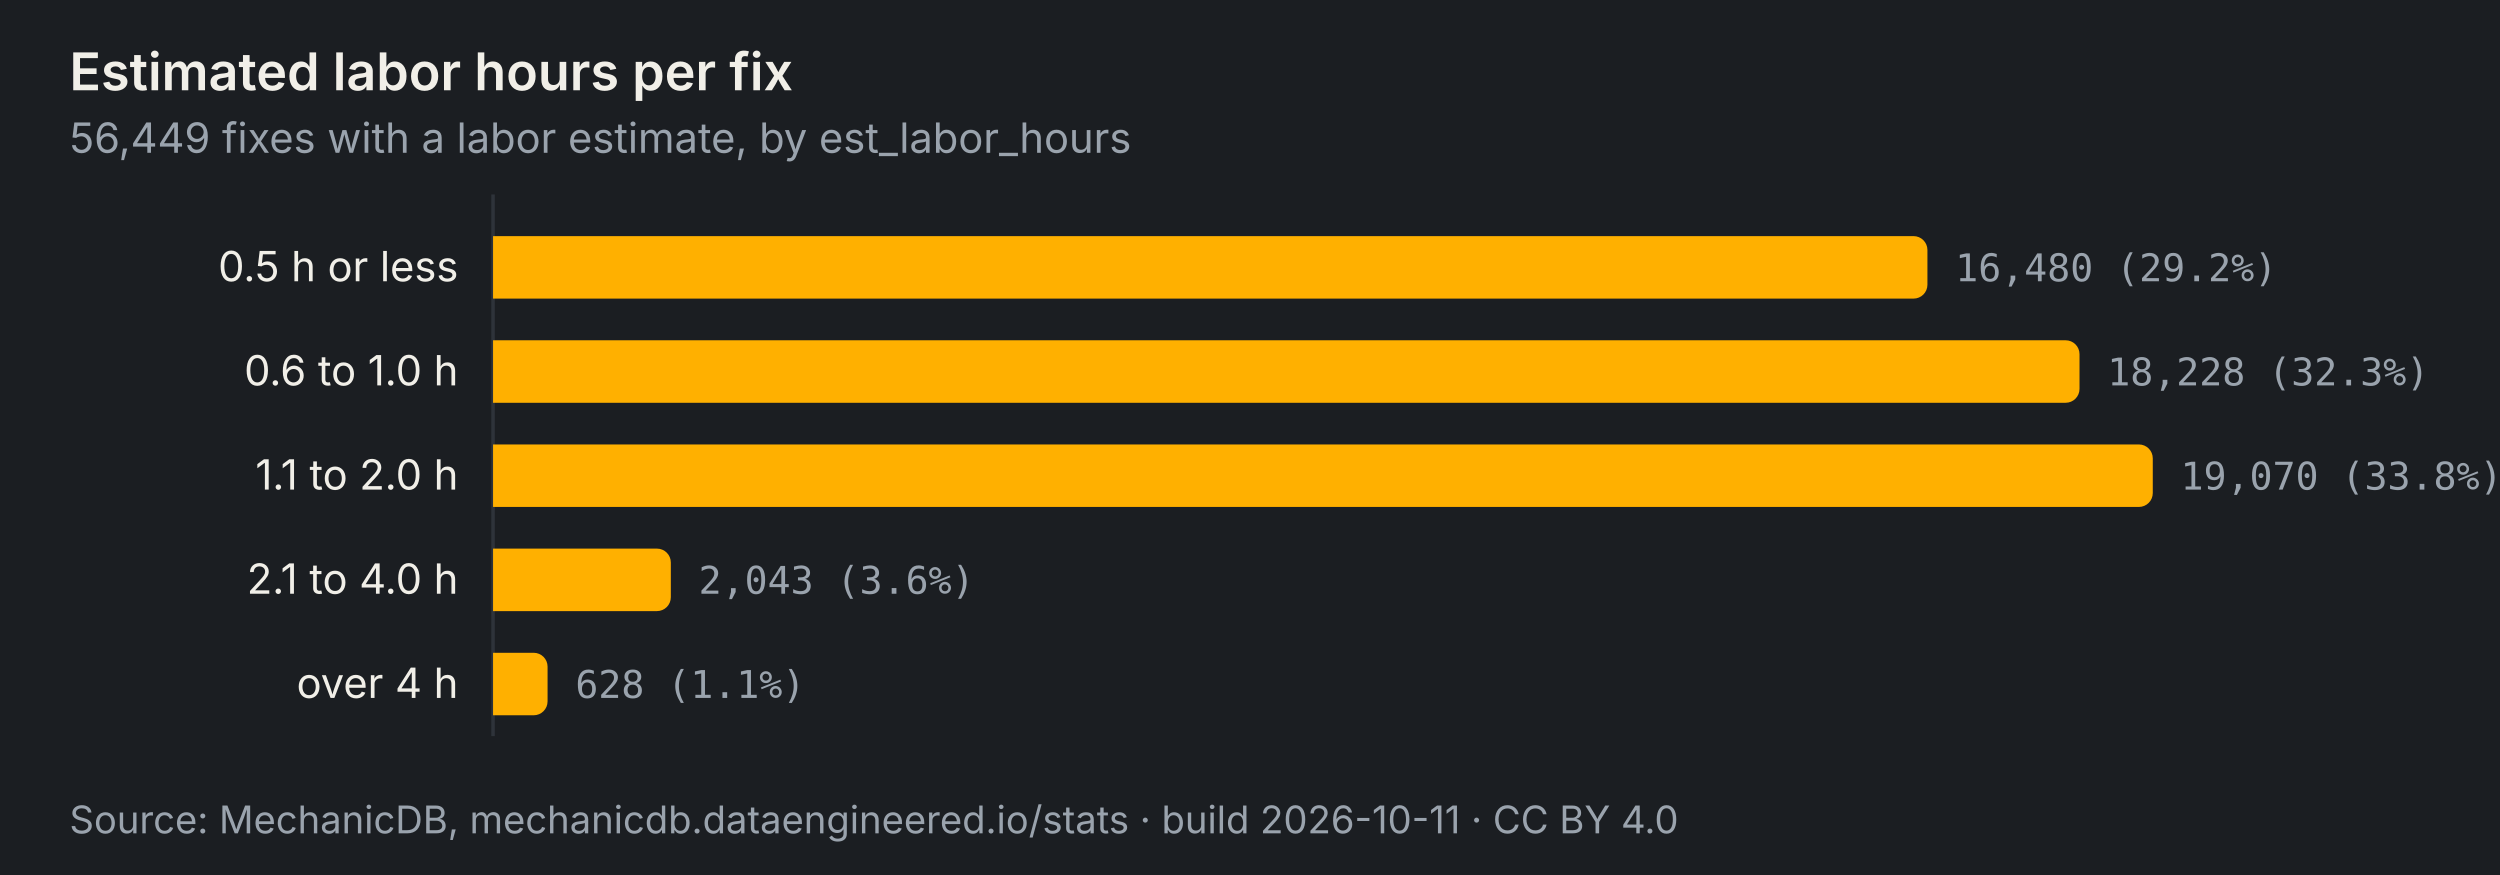
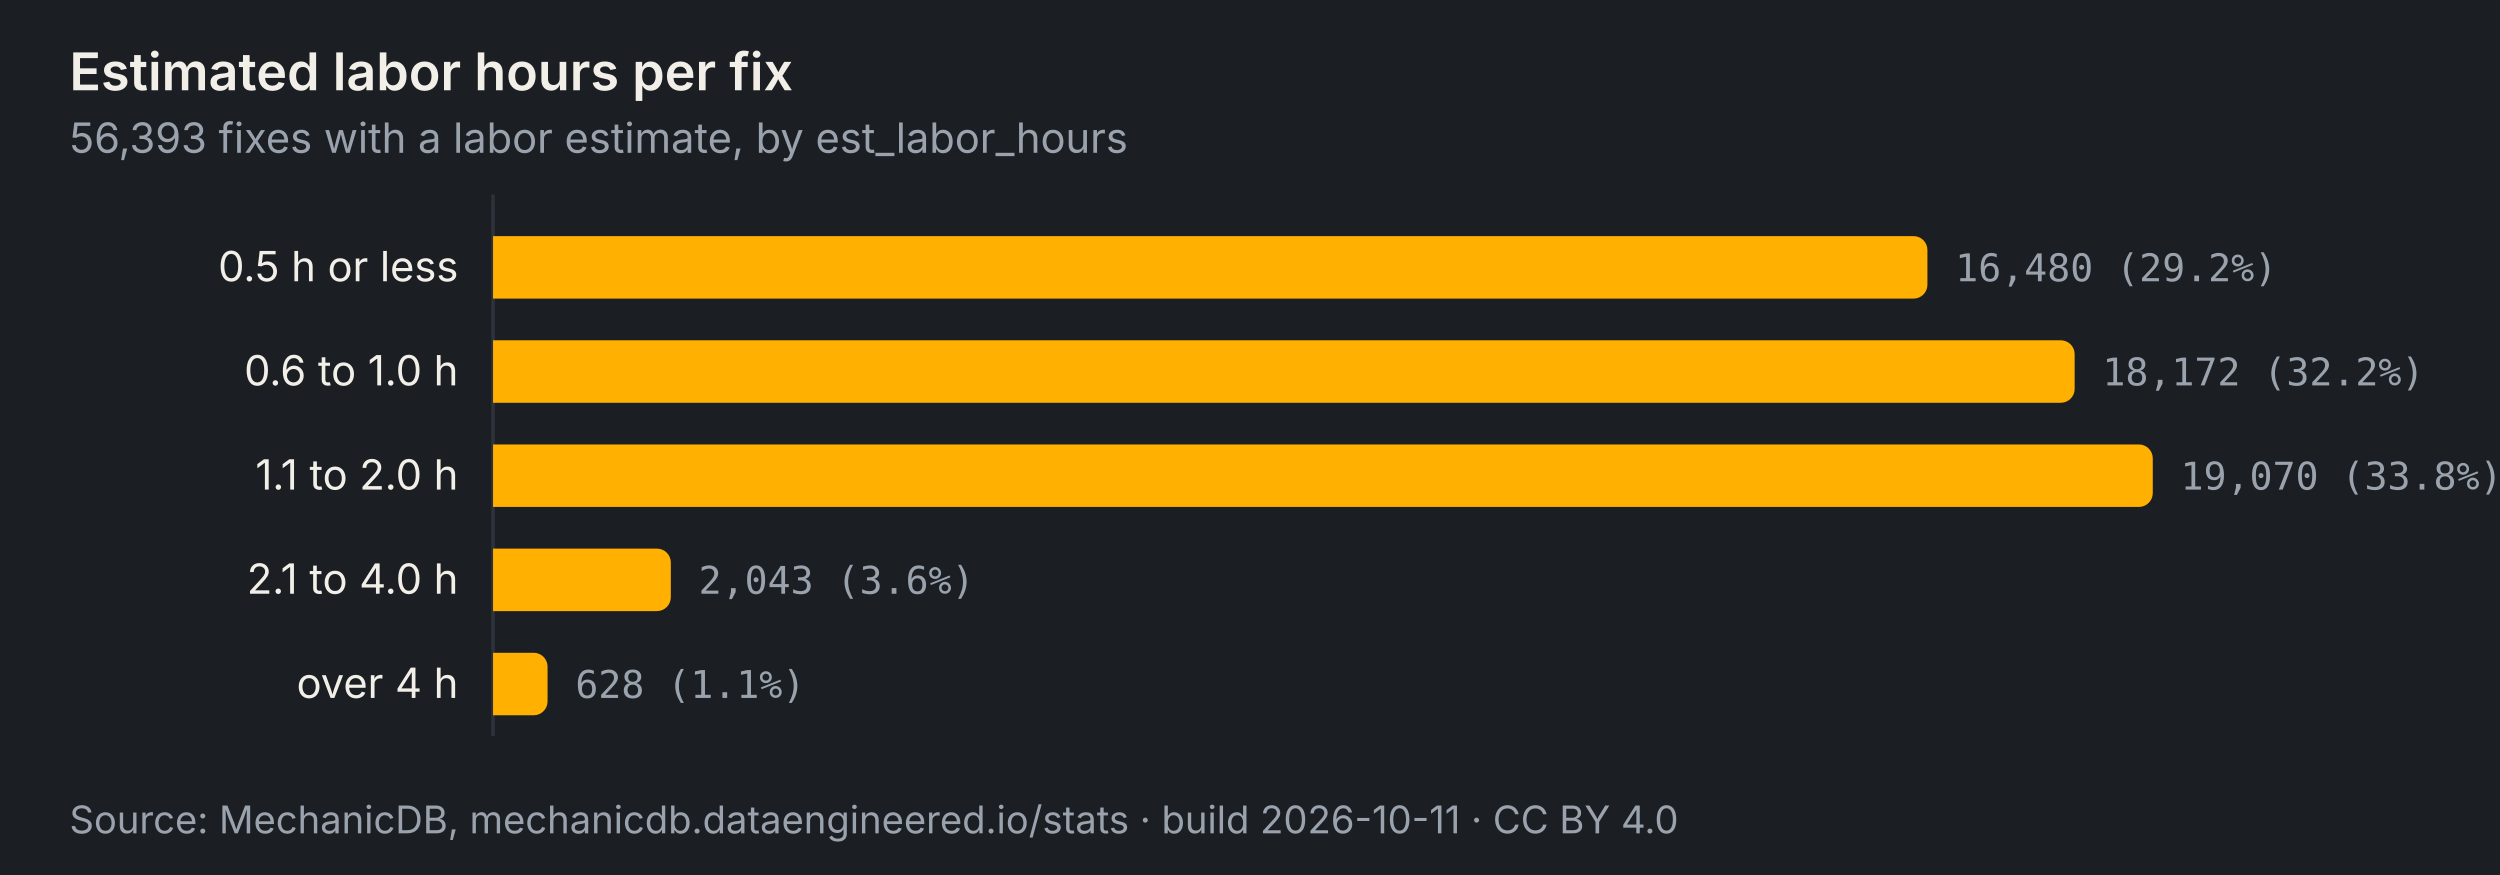
<svg xmlns="http://www.w3.org/2000/svg" viewBox="0 0 720 252" width="720" height="252" role="img" aria-labelledby="t-labor-hours d-labor-hours" font-family="'Archivo', system-ui, -apple-system, 'Segoe UI', sans-serif" font-size="12">
  <rect width="720" height="252" fill="#1b1e22" />
  <text x="20" y="26" font-size="15" font-weight="600" fill="#f1efe8">Estimated labor hours per fix</text>
-   <text x="20" y="44" font-size="12" fill="#9aa3ad">56,449 fixes with a labor estimate, by est_labor_hours</text>
+   <text x="20" y="44" font-size="12" fill="#9aa3ad">56,393 fixes with a labor estimate, by est_labor_hours</text>
  <line x1="142" y1="56" x2="142" y2="212" stroke="#2e333a" stroke-width="1" />
  <g>
    <rect x="0" y="62" width="720" height="30" fill="transparent" />
    <path d="M142 68.0 h409.1 a4 4 0 0 1 4 4 v10 a4 4 0 0 1 -4 4 h-409.1 z" fill="#ffb000" />
    <text x="132" y="81.0" text-anchor="end" fill="#f1efe8">0.5 h or less</text>
    <text x="563.1" y="81.0" fill="#9aa3ad" font-family="'IBM Plex Mono', ui-monospace, Menlo, Consolas, monospace" font-size="11">16,480 (29.2%)</text>
  </g>
  <g>
    <rect x="0" y="92" width="720" height="30" fill="transparent" />
-     <path d="M142 98.0 h452.9 a4 4 0 0 1 4 4 v10 a4 4 0 0 1 -4 4 h-452.9 z" fill="#ffb000" />
+     <path d="M142 98.0 h451.5 a4 4 0 0 1 4 4 v10 a4 4 0 0 1 -4 4 h-451.5 z" fill="#ffb000" />
    <text x="132" y="111.0" text-anchor="end" fill="#f1efe8">0.6 to 1.0 h</text>
-     <text x="606.9" y="111.0" fill="#9aa3ad" font-family="'IBM Plex Mono', ui-monospace, Menlo, Consolas, monospace" font-size="11">18,228 (32.3%)</text>
+     <text x="605.5" y="111.0" fill="#9aa3ad" font-family="'IBM Plex Mono', ui-monospace, Menlo, Consolas, monospace" font-size="11">18,172 (32.2%)</text>
  </g>
  <g>
    <rect x="0" y="122" width="720" height="30" fill="transparent" />
    <path d="M142 128.0 h474.0 a4 4 0 0 1 4 4 v10 a4 4 0 0 1 -4 4 h-474.0 z" fill="#ffb000" />
    <text x="132" y="141.0" text-anchor="end" fill="#f1efe8">1.1 to 2.0 h</text>
    <text x="628.0" y="141.0" fill="#9aa3ad" font-family="'IBM Plex Mono', ui-monospace, Menlo, Consolas, monospace" font-size="11">19,070 (33.8%)</text>
  </g>
  <g>
    <rect x="0" y="152" width="720" height="30" fill="transparent" />
    <path d="M142 158.0 h47.2 a4 4 0 0 1 4 4 v10 a4 4 0 0 1 -4 4 h-47.2 z" fill="#ffb000" />
    <text x="132" y="171.0" text-anchor="end" fill="#f1efe8">2.1 to 4.0 h</text>
    <text x="201.2" y="171.0" fill="#9aa3ad" font-family="'IBM Plex Mono', ui-monospace, Menlo, Consolas, monospace" font-size="11">2,043 (3.6%)</text>
  </g>
  <g>
    <rect x="0" y="182" width="720" height="30" fill="transparent" />
    <path d="M142 188.0 h11.7 a4 4 0 0 1 4 4 v10 a4 4 0 0 1 -4 4 h-11.7 z" fill="#ffb000" />
    <text x="132" y="201.0" text-anchor="end" fill="#f1efe8">over 4 h</text>
    <text x="165.7" y="201.0" fill="#9aa3ad" font-family="'IBM Plex Mono', ui-monospace, Menlo, Consolas, monospace" font-size="11">628 (1.1%)</text>
  </g>
  <text x="20" y="240" font-size="11" fill="#9aa3ad">Source: MechanicDB, mechanicdb.dataengineered.io/stats · build 2026-10-11 · CC BY 4.0</text>
</svg>
